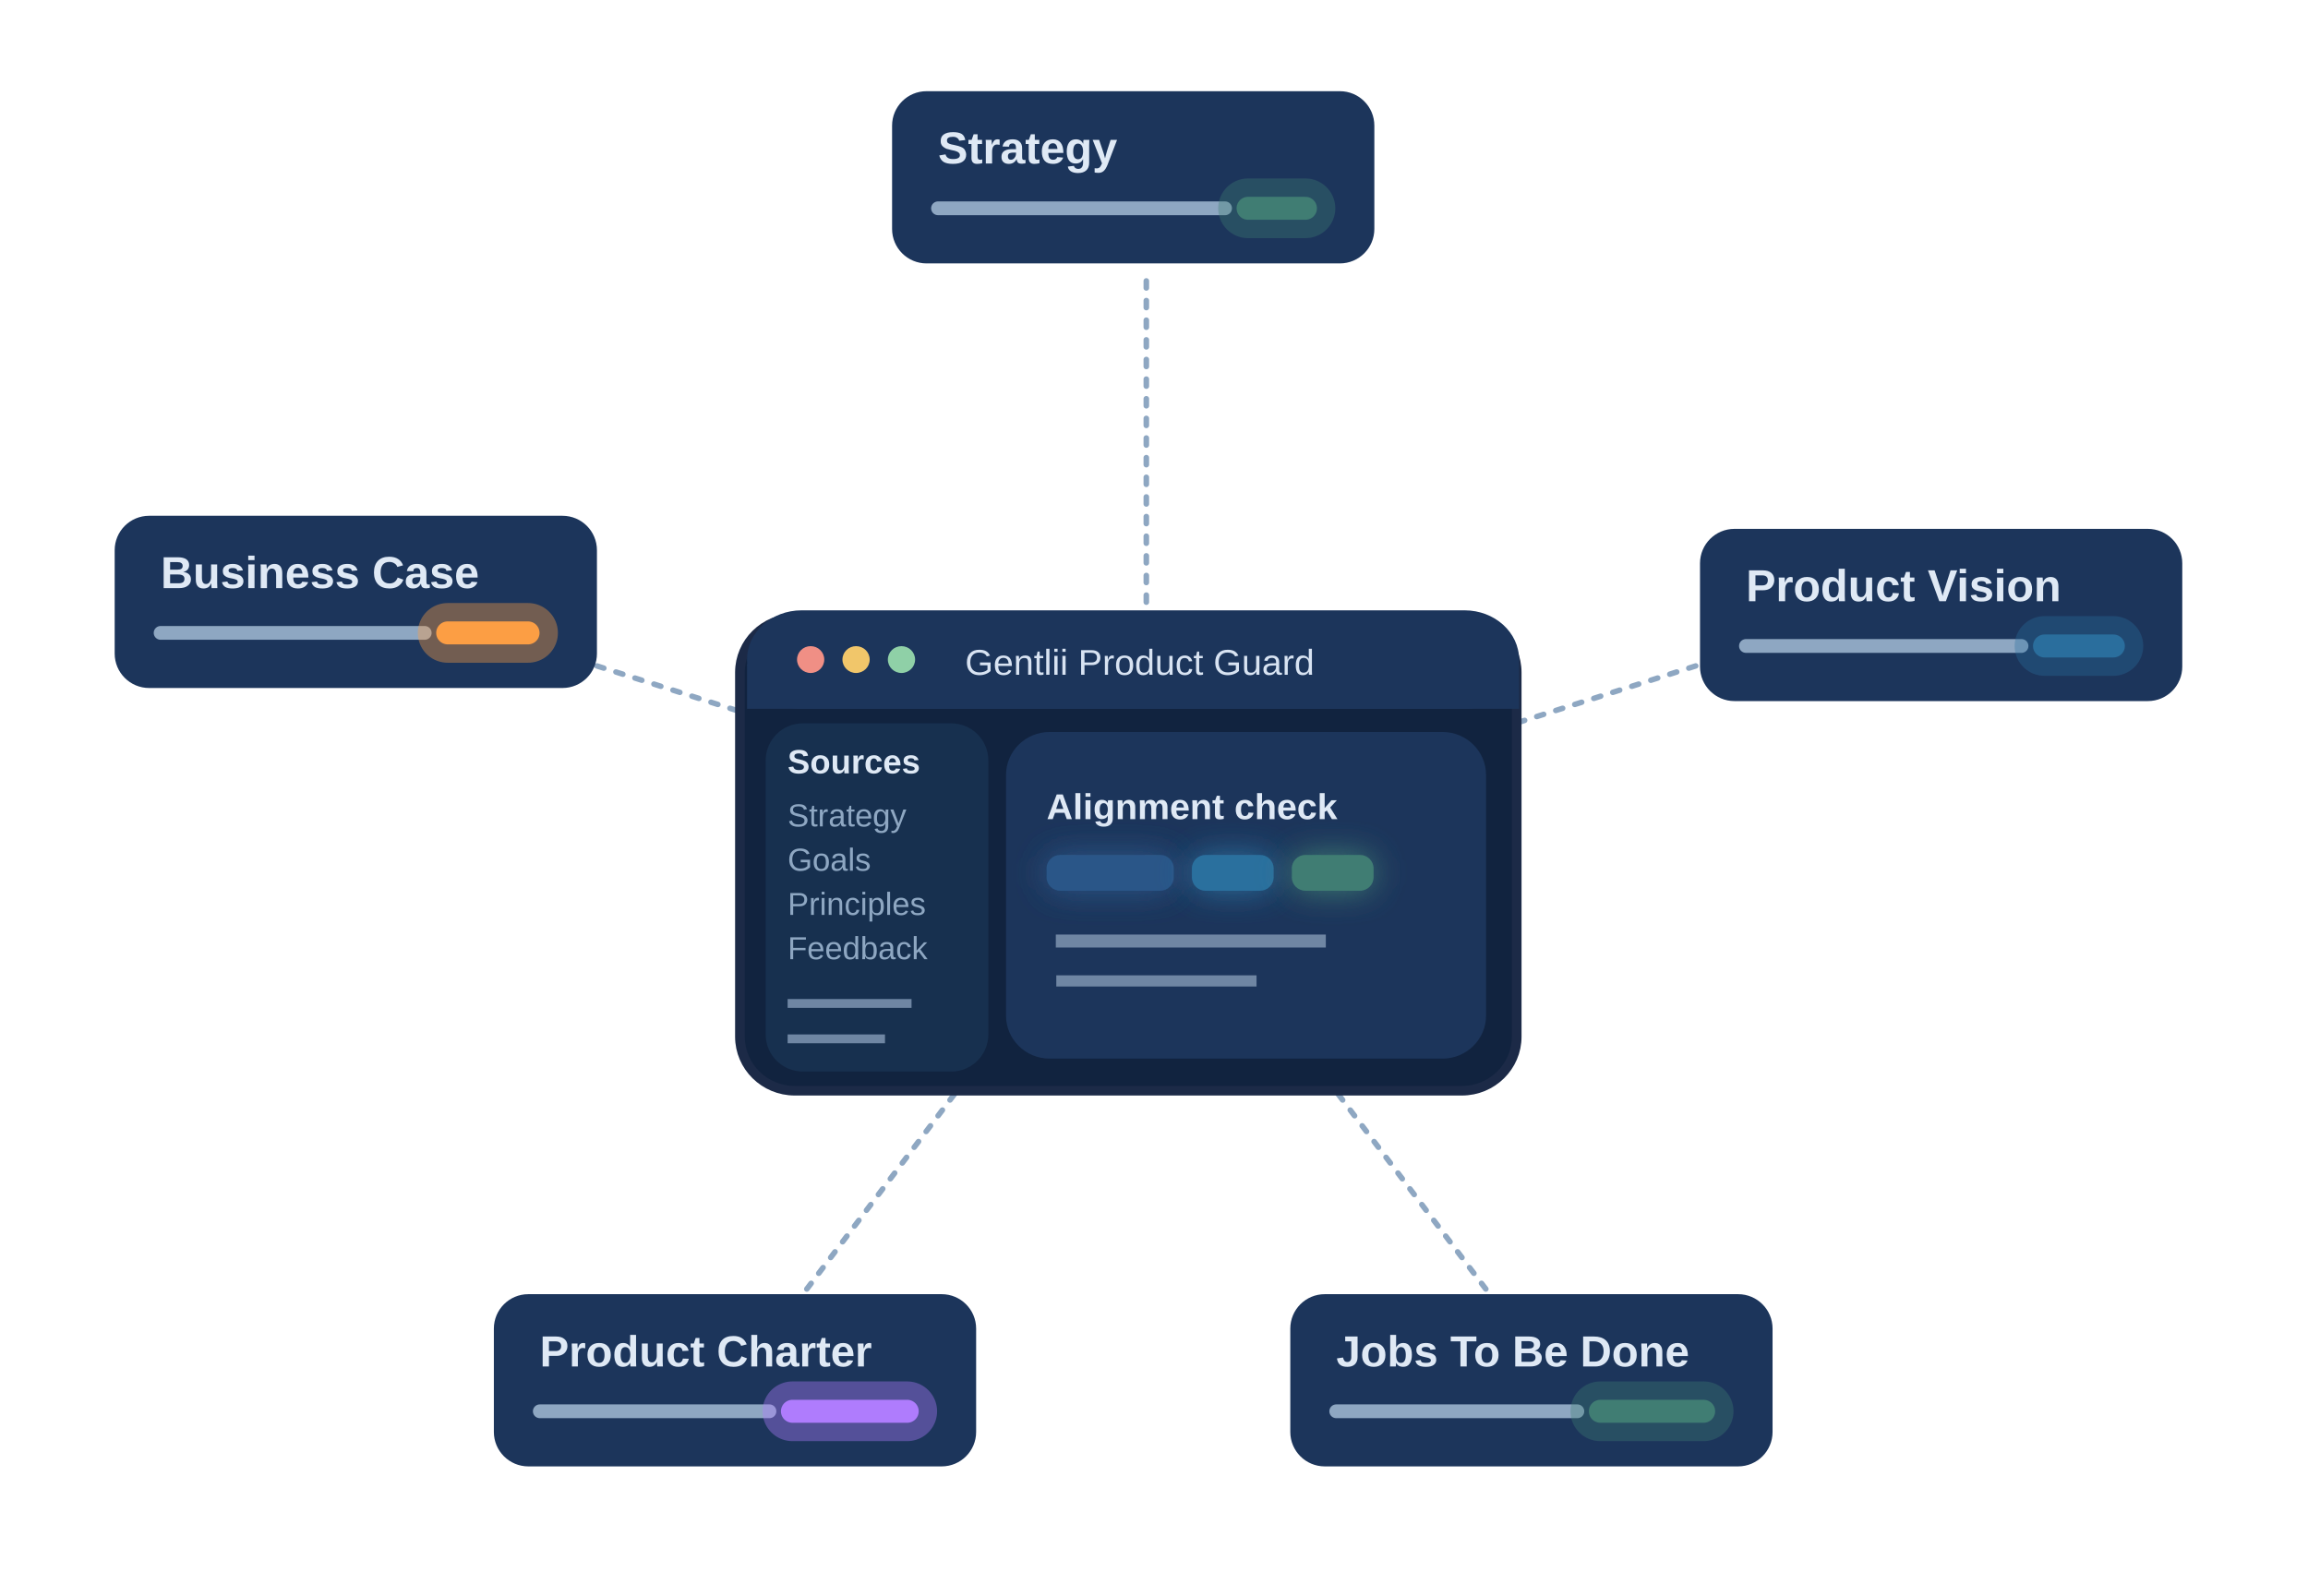
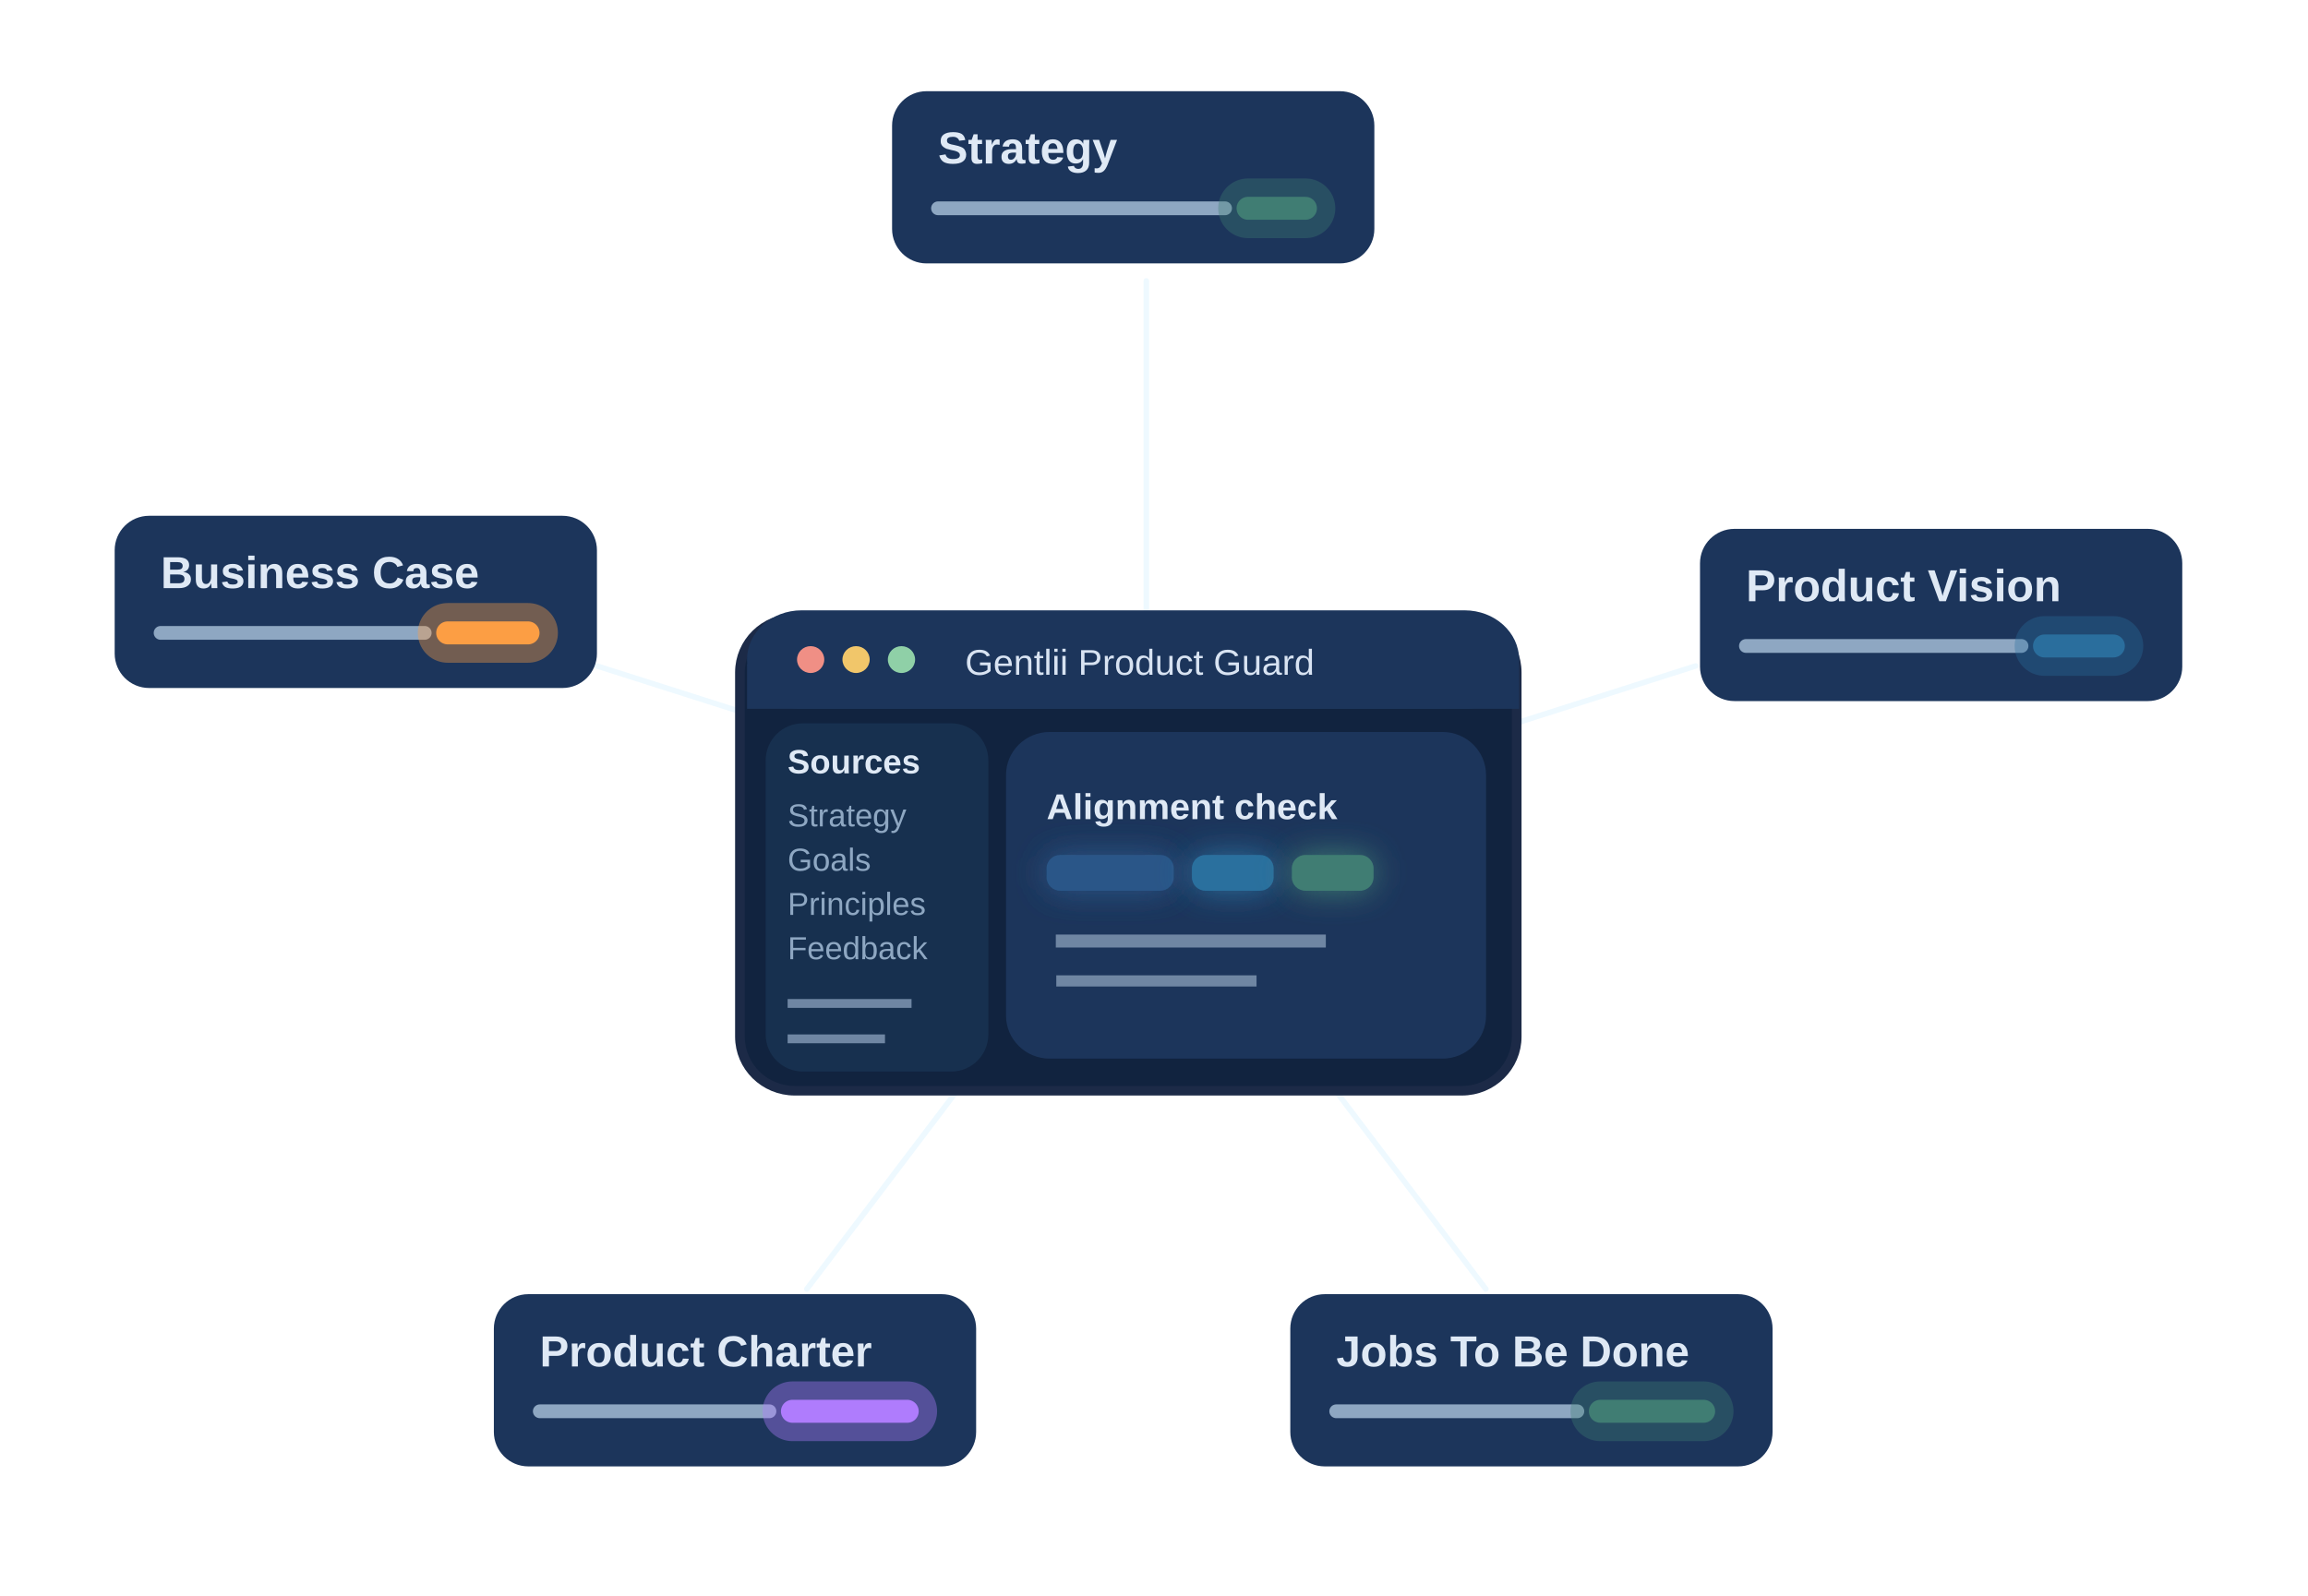
<svg xmlns="http://www.w3.org/2000/svg" width="201mm" height="139mm" viewBox="0 0 201 139" version="1.1" id="svg1">
  <defs id="defs1">
    <style id="product-guard-animations">
      .flow-line {
        animation: flow-dash 4.6s linear infinite;
      }

      .card-accent {
        animation: accent-glow 2.8s ease-in-out infinite;
        opacity: 0.98;
      }

      .card-accent-glow {
        animation: accent-halo 2.8s ease-in-out infinite;
      }

      .validation-accent {
        animation: validation-glow 2.4s ease-in-out infinite;
        filter: url(#soft-glow-strong);
      }

      #rect42,
      #line48-glow,
      #line49 {
        animation-delay: 0.35s;
      }

      #rect43,
      #line50-glow,
      #line51 {
        animation-delay: 0.7s;
      }

      #line52-glow,
      #line53 {
        animation-delay: 1.05s;
      }

      #line54-glow,
      #line55 {
        animation-delay: 1.4s;
      }

      @keyframes flow-dash {
        from {
          stroke-dashoffset: 0;
        }

        to {
          stroke-dashoffset: -20;
        }
      }

      @keyframes accent-glow {
        0%, 100% {
          opacity: 0.95;
        }

        50% {
          opacity: 1;
        }
      }

      @keyframes accent-halo {
        0%, 100% {
          opacity: 0.2;
        }

        50% {
          opacity: 0.58;
        }
      }

      @keyframes validation-glow {
        0%, 100% {
          opacity: 0.92;
        }

        50% {
          opacity: 1;
        }
      }
    </style>
    <filter id="soft-glow-strong" x="-0.48" y="-1.08" width="1.96" height="3.16">
      <feGaussianBlur stdDeviation="1.8" result="blur-strong" id="feGaussianBlur2" />
      <feMerge id="feMerge2">
        <feMergeNode in="blur-strong" id="feMergeNode3" />
        <feMergeNode in="SourceGraphic" id="feMergeNode4" />
      </feMerge>
    </filter>
  </defs>
  <g id="layer1">
    <rect id="background" x="8" y="10" width="281" height="190" rx="12" style="fill:none;stroke:none" />
    <g id="product-guard-connectors" transform="matrix(0.8525253,0,0,0.837999,-39.34375,7.707129)">
-       <line x1="163.25" y1="20" x2="163.25" y2="78.2" style="fill:none;stroke:#8ea7c2;stroke-width:0.571;stroke-linecap:round;stroke-linejoin:round;stroke-dasharray:0.735,1.306;stroke-dashoffset:0" class="flow-line" id="connector-strategy" />
-       <line x1="219.37" y1="60.02" x2="163.25" y2="78.2" style="fill:none;stroke:#8ea7c2;stroke-width:0.571;stroke-linecap:round;stroke-linejoin:round;stroke-dasharray:0.735,1.306;stroke-dashoffset:0" class="flow-line" id="connector-product-vision" />
-       <line x1="197.93" y1="124.78" x2="163.25" y2="78.2" style="fill:none;stroke:#8ea7c2;stroke-width:0.571;stroke-linecap:round;stroke-linejoin:round;stroke-dasharray:0.735,1.306;stroke-dashoffset:0" class="flow-line" id="connector-jtbd" />
-       <line x1="128.57" y1="124.78" x2="163.25" y2="78.2" style="fill:none;stroke:#8ea7c2;stroke-width:0.571;stroke-linecap:round;stroke-linejoin:round;stroke-dasharray:0.735,1.306;stroke-dashoffset:0" class="flow-line" id="connector-product-charter" />
-       <line x1="107.13" y1="60.02" x2="163.25" y2="78.2" style="fill:none;stroke:#8ea7c2;stroke-width:0.571;stroke-linecap:round;stroke-linejoin:round;stroke-dasharray:0.735,1.306;stroke-dashoffset:0" class="flow-line" id="connector-business-case" />
+       <path d="M 163.25,20 V 78.2" style="fill:none;stroke:#8fd8ff;stroke-opacity:0.15;stroke-width:0.571;stroke-linecap:round;stroke-linejoin:round" id="connector-strategy" />
+       <circle cx="0" cy="0" r="0.82" style="fill:#b8ebff;fill-opacity:1">
+         <animateMotion dur="3.7s" begin="0.08s" repeatCount="indefinite">
+           <mpath href="#connector-strategy" />
+         </animateMotion>
+       </circle>
+       <circle cx="0" cy="0" r="0.64" style="fill:#b8ebff;fill-opacity:0.96">
+         <animateMotion dur="3.7s" begin="1.76s" repeatCount="indefinite">
+           <mpath href="#connector-strategy" />
+         </animateMotion>
+       </circle>
+       <path d="M 219.37,60.02 163.25,78.2" style="fill:none;stroke:#8fd8ff;stroke-opacity:0.15;stroke-width:0.571;stroke-linecap:round;stroke-linejoin:round" id="connector-product-vision" />
+       <circle cx="0" cy="0" r="0.82" style="fill:#b8ebff;fill-opacity:1">
+         <animateMotion dur="3.3s" begin="0.42s" repeatCount="indefinite">
+           <mpath href="#connector-product-vision" />
+         </animateMotion>
+       </circle>
+       <circle cx="0" cy="0" r="0.64" style="fill:#b8ebff;fill-opacity:0.96">
+         <animateMotion dur="3.3s" begin="1.81s" repeatCount="indefinite">
+           <mpath href="#connector-product-vision" />
+         </animateMotion>
+       </circle>
+       <path d="M 197.93,124.78 163.25,78.2" style="fill:none;stroke:#8fd8ff;stroke-opacity:0.15;stroke-width:0.571;stroke-linecap:round;stroke-linejoin:round" id="connector-jtbd" />
+       <circle cx="0" cy="0" r="0.82" style="fill:#b8ebff;fill-opacity:1">
+         <animateMotion dur="3.5s" begin="0.24s" repeatCount="indefinite">
+           <mpath href="#connector-jtbd" />
+         </animateMotion>
+       </circle>
+       <circle cx="0" cy="0" r="0.64" style="fill:#b8ebff;fill-opacity:0.96">
+         <animateMotion dur="3.5s" begin="1.63s" repeatCount="indefinite">
+           <mpath href="#connector-jtbd" />
+         </animateMotion>
+       </circle>
+       <path d="M 128.57,124.78 163.25,78.2" style="fill:none;stroke:#8fd8ff;stroke-opacity:0.15;stroke-width:0.571;stroke-linecap:round;stroke-linejoin:round" id="connector-product-charter" />
+       <circle cx="0" cy="0" r="0.82" style="fill:#b8ebff;fill-opacity:1">
+         <animateMotion dur="3.4s" begin="0.58s" repeatCount="indefinite">
+           <mpath href="#connector-product-charter" />
+         </animateMotion>
+       </circle>
+       <circle cx="0" cy="0" r="0.64" style="fill:#b8ebff;fill-opacity:0.96">
+         <animateMotion dur="3.4s" begin="1.96s" repeatCount="indefinite">
+           <mpath href="#connector-product-charter" />
+         </animateMotion>
+       </circle>
+       <path d="M 107.13,60.02 163.25,78.2" style="fill:none;stroke:#8fd8ff;stroke-opacity:0.15;stroke-width:0.571;stroke-linecap:round;stroke-linejoin:round" id="connector-business-case" />
+       <circle cx="0" cy="0" r="0.82" style="fill:#b8ebff;fill-opacity:1">
+         <animateMotion dur="3.2s" begin="0.35s" repeatCount="indefinite">
+           <mpath href="#connector-business-case" />
+         </animateMotion>
+       </circle>
+       <circle cx="0" cy="0" r="0.64" style="fill:#b8ebff;fill-opacity:0.96">
+         <animateMotion dur="3.2s" begin="1.62s" repeatCount="indefinite">
+           <mpath href="#connector-business-case" />
+         </animateMotion>
+       </circle>
    </g>
    <g id="gentlii-foundations-app" transform="matrix(0.7909735,0,0,0.7798076,65.06157,53.15944)" style="display:inline">
      <rect x="-0.786" y="0.895" width="85.523" height="52.764" rx="6.037" style="fill:#11233f;stroke:#1c2a47;stroke-width:1.068" id="rect30" />
      <rect x="0" y="0" width="85" height="11" rx="6" style="fill:#1c355b;stroke:none" id="rect31" />
      <rect x="0" y="6" width="85" height="5" style="fill:#1c355b;stroke:none" id="rect32" />
      <circle cx="7" cy="5.5" r="1.5" style="fill:#f08f85;stroke:none" id="circle32" />
      <circle cx="12" cy="5.5" r="1.5" style="fill:#f1c66a;stroke:none" id="circle33" />
      <circle cx="17" cy="5.5" r="1.5" style="fill:#8fd0a7;stroke:none" id="circle34" />
      <text x="24" y="7.2" style="font-size:4px;font-family:Arial;fill:#d8e3f2" id="text34">Gentlii Product Guard</text>
      <rect x="28.511" y="13.588" width="52.852" height="36.483" rx="4.805" style="fill:#1c355b;stroke:none;stroke-width:1.48" id="rect35" />
      <text x="32.979" y="23.321" style="font-weight:700;font-size:4px;font-family:Arial;fill:#dfe9f5" id="text41">Alignment check</text>
      <rect x="32.979" y="27.321" width="14" height="4" rx="1.5" style="fill:#2b5788;stroke:none" class="validation-accent" id="rect41" />
      <rect x="48.978" y="27.321" width="9" height="4" rx="1.5" style="fill:#2a6f9e;stroke:none" class="validation-accent" id="rect42" />
      <rect x="59.979" y="27.321" width="9" height="4" rx="1.5" style="fill:#407d73;stroke:none" class="validation-accent" id="rect43" />
      <rect x="131.242" y="67.56" width="19.391" height="30.328" rx="3.232" style="fill:#17304f;stroke:none;stroke-width:0.746" id="rect34" transform="matrix(1.264265,0,0,1.282368,-163.8763,-74.01395)" />
      <text x="133.153" y="71.914" style="font-weight:700;font-size:2.929px;font-family:Arial;fill:#dfe9f5;stroke-width:0.771" id="text36" transform="matrix(1.264265,0,0,1.282368,-163.8763,-74.01395)">Sources</text>
      <text x="133.153" y="76.54" style="font-size:2.775px;font-family:Arial;fill:#8ea7c2;stroke-width:0.771" id="text37" transform="matrix(1.264265,0,0,1.282368,-163.8763,-74.01395)">Strategy</text>
      <text x="133.153" y="80.394" style="font-size:2.775px;font-family:Arial;fill:#8ea7c2;stroke-width:0.771" id="text38" transform="matrix(1.264265,0,0,1.282368,-163.8763,-74.01395)">Goals</text>
      <text x="133.153" y="84.249" style="font-size:2.775px;font-family:Arial;fill:#8ea7c2;stroke-width:0.771" id="text39" transform="matrix(1.264265,0,0,1.282368,-163.8763,-74.01395)">Principles</text>
      <text x="133.153" y="88.103" style="font-size:2.775px;font-family:Arial;fill:#8ea7c2;stroke-width:0.771" id="text40" transform="matrix(1.264265,0,0,1.282368,-163.8763,-74.01395)">
        <tspan id="tspan2" x="133.153" y="88.103">Feedback</tspan>
      </text>
      <line x1="133.153" y1="91.958" x2="143.945" y2="91.958" style="stroke:#6f86a3;stroke-width:0.771" id="line40" transform="matrix(1.264265,0,0,1.282368,-163.8763,-74.01395)" />
      <line x1="133.153" y1="95.041" x2="141.633" y2="95.041" style="stroke:#6f86a3;stroke-width:0.771" id="line41" transform="matrix(1.264265,0,0,1.282368,-163.8763,-74.01395)" />
      <line x1="33.993" y1="36.938" x2="63.722" y2="36.938" style="stroke:#6f86a3;stroke-width:1.449" id="line40-9" />
      <line x1="34.046" y1="41.393" x2="56.093" y2="41.393" style="stroke:#6f86a3;stroke-width:1.248" id="line40-9-9" />
    </g>
    <g id="output-strategy" transform="translate(77.68974,7.942805)">
      <rect x="0" y="0" width="42" height="15" rx="3" style="fill:#1c355b;stroke:none" id="rect46" />
      <text x="4" y="6.3" style="font-weight:700;font-size:3.9px;font-family:Arial;fill:#dfe9f5" id="text46">Strategy</text>
      <line x1="4" y1="10.2" x2="29" y2="10.2" style="stroke:#8ea7c2;stroke-width:1.2;stroke-linecap:round" id="line46" />
-       <line x1="31" y1="10.2" x2="36" y2="10.2" style="opacity:0.35;stroke:#407d73;stroke-width:5.2;stroke-linecap:round" class="card-accent-glow" id="line46-glow" />
+       <line x1="31" y1="10.2" x2="36" y2="10.2" style="opacity:0.35;stroke:#407d73;stroke-width:5.2;stroke-linecap:round" id="line46-glow">
+         <animate attributeName="opacity" values="0.14;0.58;0.2;0.36;0.14" dur="1.18s" begin="0.12s" repeatCount="indefinite" />
+       </line>
      <line x1="31" y1="10.2" x2="36" y2="10.2" style="stroke:#407d73;stroke-width:2;stroke-linecap:round" class="card-accent" id="line47" />
    </g>
    <g id="output-business-case" transform="translate(9.986872,44.92468)">
      <rect x="0" y="0" width="42" height="15" rx="3" style="fill:#1c355b;stroke:none" id="rect48" />
      <text x="4" y="6.3" style="font-weight:700;font-size:3.9px;font-family:Arial;fill:#dfe9f5" id="text48">Business Case</text>
      <line x1="4" y1="10.2" x2="27" y2="10.2" style="stroke:#8ea7c2;stroke-width:1.2;stroke-linecap:round" id="line48" />
-       <line x1="29" y1="10.2" x2="36" y2="10.2" style="opacity:0.38;stroke:#ff9f43;stroke-width:5.2;stroke-linecap:round" class="card-accent-glow" id="line48-glow" />
+       <line x1="29" y1="10.2" x2="36" y2="10.2" style="opacity:0.38;stroke:#ff9f43;stroke-width:5.2;stroke-linecap:round" id="line48-glow">
+         <animate attributeName="opacity" values="0.18;0.34;0.62;0.22;0.18" dur="1.34s" begin="0.47s" repeatCount="indefinite" />
+       </line>
      <line x1="29" y1="10.2" x2="36" y2="10.2" style="stroke:#ff9f43;stroke-width:2;stroke-linecap:round" class="card-accent" id="line49" />
    </g>
    <g id="output-product-vision" transform="translate(148.051,46.06397)">
      <rect x="0" y="0" width="42" height="15" rx="3" style="fill:#1c355b;stroke:none" id="rect50" />
      <text x="4" y="6.3" style="font-weight:700;font-size:3.9px;font-family:Arial;fill:#dfe9f5" id="text50">Product Vision</text>
      <line x1="4" y1="10.2" x2="28" y2="10.2" style="stroke:#8ea7c2;stroke-width:1.2;stroke-linecap:round" id="line50" />
-       <line x1="30" y1="10.2" x2="36" y2="10.2" style="opacity:0.34;stroke:#2a6f9e;stroke-width:5.2;stroke-linecap:round" class="card-accent-glow" id="line50-glow" />
+       <line x1="30" y1="10.2" x2="36" y2="10.2" style="opacity:0.34;stroke:#2a6f9e;stroke-width:5.2;stroke-linecap:round" id="line50-glow">
+         <animate attributeName="opacity" values="0.12;0.48;0.24;0.56;0.12" dur="1.09s" begin="0.79s" repeatCount="indefinite" />
+       </line>
      <line x1="30" y1="10.2" x2="36" y2="10.2" style="stroke:#2a6f9e;stroke-width:2;stroke-linecap:round" class="card-accent" id="line51" />
    </g>
    <g id="output-jtbd" transform="translate(112.3697,112.7228)">
      <rect x="0" y="0" width="42" height="15" rx="3" style="fill:#1c355b;stroke:none" id="rect52" />
      <text x="4" y="6.3" style="font-weight:700;font-size:3.8px;font-family:Arial;fill:#dfe9f5" id="text52">Jobs To Be Done</text>
      <line x1="4" y1="10.2" x2="25" y2="10.2" style="stroke:#8ea7c2;stroke-width:1.2;stroke-linecap:round" id="line52" />
-       <line x1="27" y1="10.2" x2="36" y2="10.2" style="opacity:0.35;stroke:#407d73;stroke-width:5.2;stroke-linecap:round" class="card-accent-glow" id="line52-glow" />
+       <line x1="27" y1="10.2" x2="36" y2="10.2" style="opacity:0.35;stroke:#407d73;stroke-width:5.2;stroke-linecap:round" id="line52-glow">
+         <animate attributeName="opacity" values="0.16;0.3;0.54;0.2;0.16" dur="1.52s" begin="0.28s" repeatCount="indefinite" />
+       </line>
      <line x1="27" y1="10.2" x2="36" y2="10.2" style="stroke:#407d73;stroke-width:2;stroke-linecap:round" class="card-accent" id="line53" />
    </g>
    <g id="output-product-charter" transform="translate(43.00974,112.7228)">
      <rect x="0" y="0" width="42" height="15" rx="3" style="fill:#1c355b;stroke:none" id="rect54" />
      <text x="4" y="6.3" style="font-weight:700;font-size:3.8px;font-family:Arial;fill:#dfe9f5" id="text54">Product Charter</text>
      <line x1="4" y1="10.2" x2="24" y2="10.2" style="stroke:#8ea7c2;stroke-width:1.2;stroke-linecap:round" id="line54" />
-       <line x1="26" y1="10.2" x2="36" y2="10.2" style="opacity:0.38;stroke:#b07cff;stroke-width:5.2;stroke-linecap:round" class="card-accent-glow" id="line54-glow" />
+       <line x1="26" y1="10.2" x2="36" y2="10.2" style="opacity:0.38;stroke:#b07cff;stroke-width:5.2;stroke-linecap:round" id="line54-glow">
+         <animate attributeName="opacity" values="0.2;0.6;0.26;0.42;0.2" dur="1.27s" begin="0.93s" repeatCount="indefinite" />
+       </line>
      <line x1="26" y1="10.2" x2="36" y2="10.2" style="stroke:#b07cff;stroke-width:2;stroke-linecap:round" class="card-accent" id="line55" />
    </g>
  </g>
</svg>
